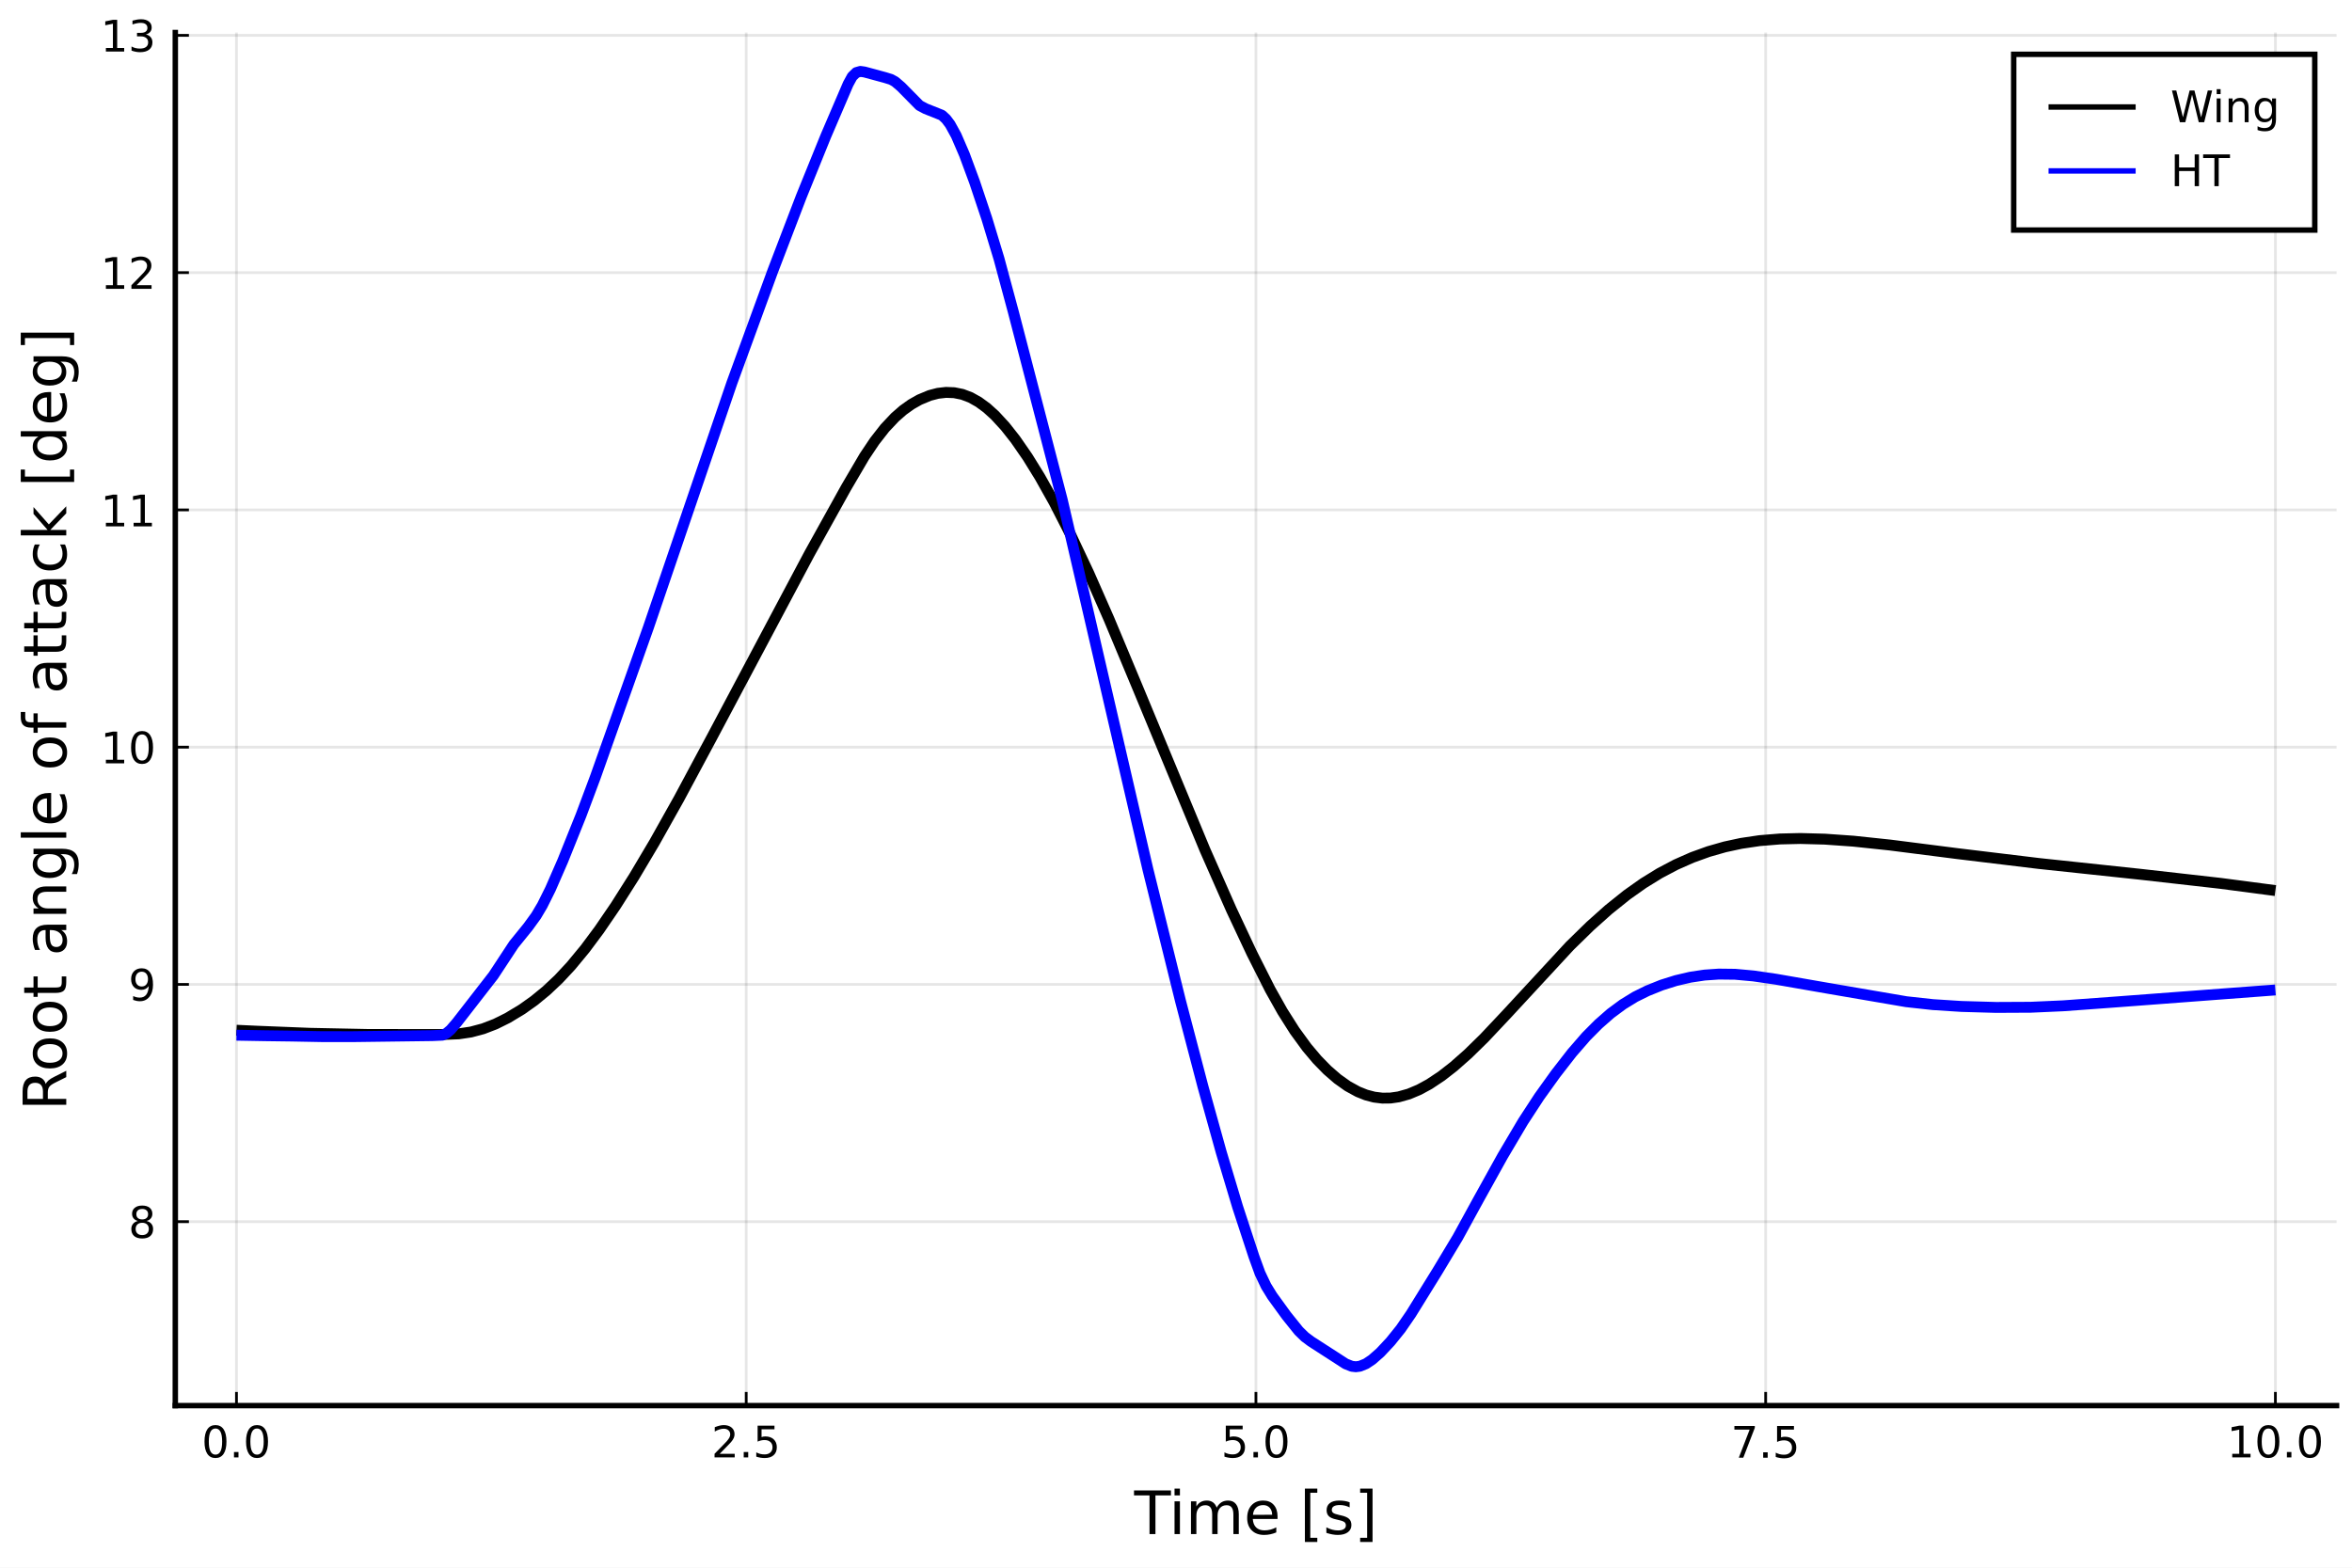
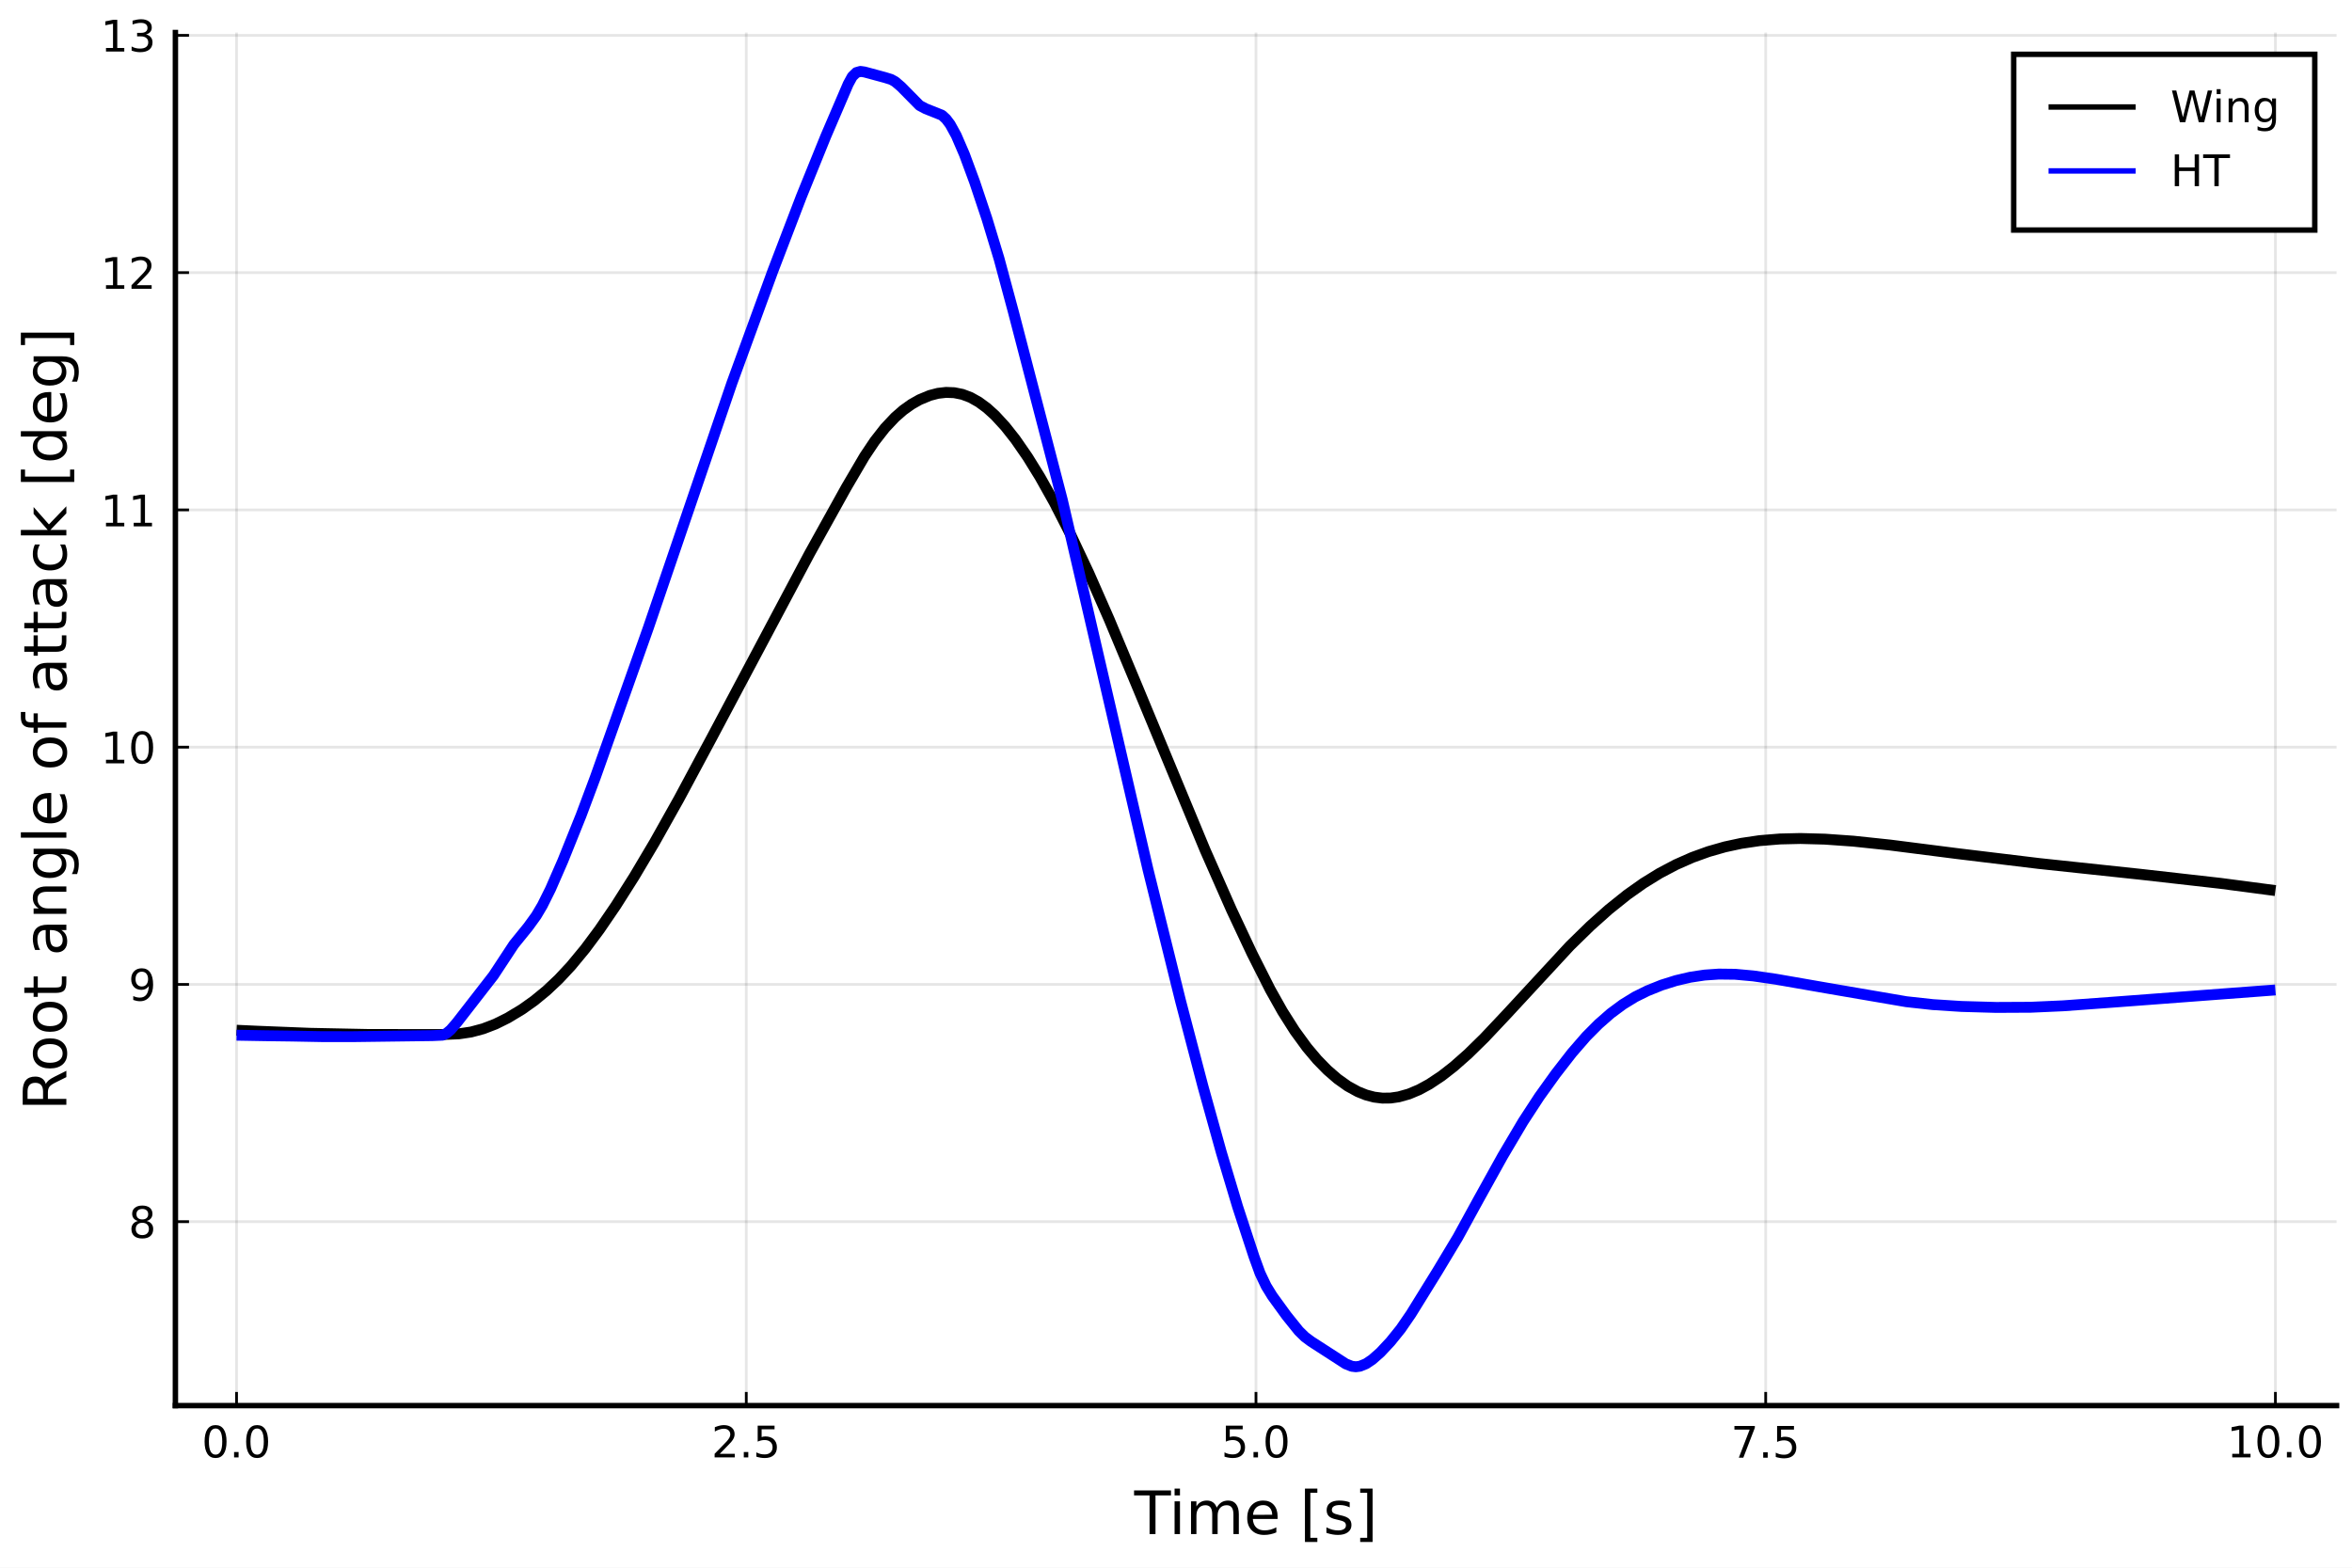
<svg xmlns="http://www.w3.org/2000/svg" xmlns:xlink="http://www.w3.org/1999/xlink" width="432pt" height="288pt" viewBox="0 0 432 288" version="1.1">
  <defs>
    <style type="text/css">*{stroke-linejoin: round; stroke-linecap: butt}</style>
  </defs>
  <g id="figure_1">
    <g id="patch_1">
      <path d="M 0 288  L 432 288  L 432 0  L 0 0  z " style="fill: #ffffff" />
    </g>
    <g id="axes_1">
      <g id="patch_2">
-         <path d="M 32.198 258.225  L 429.165 258.225  L 429.165 5.978  L 32.198 5.978  z " style="fill: #ffffff" />
+         <path d="M 32.216 258.225  L 429.165 258.225  L 429.165 5.978  L 32.216 5.978  z " style="fill: #ffffff" />
      </g>
      <g id="matplotlib.axis_1">
        <g id="xtick_1">
          <g id="line2d_1">
-             <path d="M 43.433 258.225  L 43.433 5.978  " clip-path="url(#p199d44d82e)" style="fill: none; stroke: #000000; stroke-opacity: 0.1; stroke-width: 0.5; stroke-linecap: square" />
+             <path d="M 43.45 258.225  L 43.45 5.978  " clip-path="url(#p6c0c273bd3)" style="fill: none; stroke: #000000; stroke-opacity: 0.1; stroke-width: 0.5; stroke-linecap: square" />
          </g>
          <g id="line2d_2">
            <defs>
-               <path id="m7e00ad4b7f" d="M 0 0  L 0 -2.5  " style="stroke: #000000; stroke-width: 0.5" />
-             </defs>
-             <g>
-               <use xlink:href="#m7e00ad4b7f" x="43.433" y="258.225" style="stroke: #000000; stroke-width: 0.5" />
+               <path id="md4a8b539fe" d="M 0 0  L 0 -2.5  " style="stroke: #000000; stroke-width: 0.5" />
+             </defs>
+             <g>
+               <use xlink:href="#md4a8b539fe" x="43.45" y="258.225" style="stroke: #000000; stroke-width: 0.5" />
            </g>
          </g>
          <g id="text_1">
-             <g transform="translate(37.03325 267.8041) scale(0.08 -0.08)">
+             <g transform="translate(37.05027 267.8041) scale(0.08 -0.08)">
              <defs>
                <path id="DejaVuSans-30" d="M 2034 4250  Q 1547 4250 1301 3770  Q 1056 3291 1056 2328  Q 1056 1369 1301 889  Q 1547 409 2034 409  Q 2525 409 2770 889  Q 3016 1369 3016 2328  Q 3016 3291 2770 3770  Q 2525 4250 2034 4250  z M 2034 4750  Q 2819 4750 3233 4129  Q 3647 3509 3647 2328  Q 3647 1150 3233 529  Q 2819 -91 2034 -91  Q 1250 -91 836 529  Q 422 1150 422 2328  Q 422 3509 836 4129  Q 1250 4750 2034 4750  z " transform="scale(0.015625)" />
                <path id="DejaVuSans-2e" d="M 684 794  L 1344 794  L 1344 0  L 684 0  L 684 794  z " transform="scale(0.015625)" />
              </defs>
              <use xlink:href="#DejaVuSans-30" transform="translate(0 0.78125)" />
              <use xlink:href="#DejaVuSans-2e" transform="translate(63.62305 0.78125)" />
              <use xlink:href="#DejaVuSans-30" transform="translate(95.41016 0.78125)" />
            </g>
          </g>
        </g>
        <g id="xtick_2">
          <g id="line2d_3">
-             <path d="M 137.058 258.225  L 137.058 5.978  " clip-path="url(#p199d44d82e)" style="fill: none; stroke: #000000; stroke-opacity: 0.1; stroke-width: 0.5; stroke-linecap: square" />
+             <path d="M 137.07 258.225  L 137.07 5.978  " clip-path="url(#p6c0c273bd3)" style="fill: none; stroke: #000000; stroke-opacity: 0.1; stroke-width: 0.5; stroke-linecap: square" />
          </g>
          <g id="line2d_4">
            <g>
-               <use xlink:href="#m7e00ad4b7f" x="137.058" y="258.225" style="stroke: #000000; stroke-width: 0.5" />
+               <use xlink:href="#md4a8b539fe" x="137.07" y="258.225" style="stroke: #000000; stroke-width: 0.5" />
            </g>
          </g>
          <g id="text_2">
-             <g transform="translate(130.6576 267.8041) scale(0.08 -0.08)">
+             <g transform="translate(130.6704 267.8041) scale(0.08 -0.08)">
              <defs>
                <path id="DejaVuSans-32" d="M 1228 531  L 3431 531  L 3431 0  L 469 0  L 469 531  Q 828 903 1448 1529  Q 2069 2156 2228 2338  Q 2531 2678 2651 2914  Q 2772 3150 2772 3378  Q 2772 3750 2511 3984  Q 2250 4219 1831 4219  Q 1534 4219 1204 4116  Q 875 4013 500 3803  L 500 4441  Q 881 4594 1212 4672  Q 1544 4750 1819 4750  Q 2544 4750 2975 4387  Q 3406 4025 3406 3419  Q 3406 3131 3298 2873  Q 3191 2616 2906 2266  Q 2828 2175 2409 1742  Q 1991 1309 1228 531  z " transform="scale(0.015625)" />
                <path id="DejaVuSans-35" d="M 691 4666  L 3169 4666  L 3169 4134  L 1269 4134  L 1269 2991  Q 1406 3038 1543 3061  Q 1681 3084 1819 3084  Q 2600 3084 3056 2656  Q 3513 2228 3513 1497  Q 3513 744 3044 326  Q 2575 -91 1722 -91  Q 1428 -91 1123 -41  Q 819 9 494 109  L 494 744  Q 775 591 1075 516  Q 1375 441 1709 441  Q 2250 441 2565 725  Q 2881 1009 2881 1497  Q 2881 1984 2565 2268  Q 2250 2553 1709 2553  Q 1456 2553 1204 2497  Q 953 2441 691 2322  L 691 4666  z " transform="scale(0.015625)" />
              </defs>
              <use xlink:href="#DejaVuSans-32" transform="translate(0 0.78125)" />
              <use xlink:href="#DejaVuSans-2e" transform="translate(63.62305 0.78125)" />
              <use xlink:href="#DejaVuSans-35" transform="translate(95.41016 0.78125)" />
            </g>
          </g>
        </g>
        <g id="xtick_3">
          <g id="line2d_5">
-             <path d="M 230.682 258.225  L 230.682 5.978  " clip-path="url(#p199d44d82e)" style="fill: none; stroke: #000000; stroke-opacity: 0.1; stroke-width: 0.5; stroke-linecap: square" />
+             <path d="M 230.691 258.225  L 230.691 5.978  " clip-path="url(#p6c0c273bd3)" style="fill: none; stroke: #000000; stroke-opacity: 0.1; stroke-width: 0.5; stroke-linecap: square" />
          </g>
          <g id="line2d_6">
            <g>
-               <use xlink:href="#m7e00ad4b7f" x="230.682" y="258.225" style="stroke: #000000; stroke-width: 0.5" />
+               <use xlink:href="#md4a8b539fe" x="230.691" y="258.225" style="stroke: #000000; stroke-width: 0.5" />
            </g>
          </g>
          <g id="text_3">
-             <g transform="translate(224.2818 267.8041) scale(0.08 -0.08)">
+             <g transform="translate(224.2906 267.8041) scale(0.08 -0.08)">
              <use xlink:href="#DejaVuSans-35" transform="translate(0 0.78125)" />
              <use xlink:href="#DejaVuSans-2e" transform="translate(63.62305 0.78125)" />
              <use xlink:href="#DejaVuSans-30" transform="translate(95.41016 0.78125)" />
            </g>
          </g>
        </g>
        <g id="xtick_4">
          <g id="line2d_7">
-             <path d="M 324.306 258.225  L 324.306 5.978  " clip-path="url(#p199d44d82e)" style="fill: none; stroke: #000000; stroke-opacity: 0.1; stroke-width: 0.5; stroke-linecap: square" />
+             <path d="M 324.311 258.225  L 324.311 5.978  " clip-path="url(#p6c0c273bd3)" style="fill: none; stroke: #000000; stroke-opacity: 0.1; stroke-width: 0.5; stroke-linecap: square" />
          </g>
          <g id="line2d_8">
            <g>
-               <use xlink:href="#m7e00ad4b7f" x="324.306" y="258.225" style="stroke: #000000; stroke-width: 0.5" />
+               <use xlink:href="#md4a8b539fe" x="324.311" y="258.225" style="stroke: #000000; stroke-width: 0.5" />
            </g>
          </g>
          <g id="text_4">
-             <g transform="translate(317.9061 267.8041) scale(0.08 -0.08)">
+             <g transform="translate(317.9108 267.8041) scale(0.08 -0.08)">
              <defs>
                <path id="DejaVuSans-37" d="M 525 4666  L 3525 4666  L 3525 4397  L 1831 0  L 1172 0  L 2766 4134  L 525 4134  L 525 4666  z " transform="scale(0.015625)" />
              </defs>
              <use xlink:href="#DejaVuSans-37" transform="translate(0 0.09375)" />
              <use xlink:href="#DejaVuSans-2e" transform="translate(63.62305 0.09375)" />
              <use xlink:href="#DejaVuSans-35" transform="translate(95.41016 0.09375)" />
            </g>
          </g>
        </g>
        <g id="xtick_5">
          <g id="line2d_9">
-             <path d="M 417.93 258.225  L 417.93 5.978  " clip-path="url(#p199d44d82e)" style="fill: none; stroke: #000000; stroke-opacity: 0.1; stroke-width: 0.5; stroke-linecap: square" />
+             <path d="M 417.931 258.225  L 417.931 5.978  " clip-path="url(#p6c0c273bd3)" style="fill: none; stroke: #000000; stroke-opacity: 0.1; stroke-width: 0.5; stroke-linecap: square" />
          </g>
          <g id="line2d_10">
            <g>
-               <use xlink:href="#m7e00ad4b7f" x="417.93" y="258.225" style="stroke: #000000; stroke-width: 0.5" />
+               <use xlink:href="#md4a8b539fe" x="417.931" y="258.225" style="stroke: #000000; stroke-width: 0.5" />
            </g>
          </g>
          <g id="text_5">
-             <g transform="translate(409.0104 267.8041) scale(0.08 -0.08)">
+             <g transform="translate(409.0109 267.8041) scale(0.08 -0.08)">
              <defs>
                <path id="DejaVuSans-31" d="M 794 531  L 1825 531  L 1825 4091  L 703 3866  L 703 4441  L 1819 4666  L 2450 4666  L 2450 531  L 3481 531  L 3481 0  L 794 0  L 794 531  z " transform="scale(0.015625)" />
              </defs>
              <use xlink:href="#DejaVuSans-31" transform="translate(0 0.78125)" />
              <use xlink:href="#DejaVuSans-30" transform="translate(63.62305 0.78125)" />
              <use xlink:href="#DejaVuSans-2e" transform="translate(127.2461 0.78125)" />
              <use xlink:href="#DejaVuSans-30" transform="translate(159.0332 0.78125)" />
            </g>
          </g>
        </g>
        <g id="text_6">
-           <g transform="translate(208.3201 281.8261) scale(0.11 -0.11)">
+           <g transform="translate(208.3288 281.8261) scale(0.11 -0.11)">
            <defs>
              <path id="DejaVuSans-54" d="M -19 4666  L 3928 4666  L 3928 4134  L 2272 4134  L 2272 0  L 1638 0  L 1638 4134  L -19 4134  L -19 4666  z " transform="scale(0.015625)" />
              <path id="DejaVuSans-69" d="M 603 3500  L 1178 3500  L 1178 0  L 603 0  L 603 3500  z M 603 4863  L 1178 4863  L 1178 4134  L 603 4134  L 603 4863  z " transform="scale(0.015625)" />
              <path id="DejaVuSans-6d" d="M 3328 2828  Q 3544 3216 3844 3400  Q 4144 3584 4550 3584  Q 5097 3584 5394 3201  Q 5691 2819 5691 2113  L 5691 0  L 5113 0  L 5113 2094  Q 5113 2597 4934 2840  Q 4756 3084 4391 3084  Q 3944 3084 3684 2787  Q 3425 2491 3425 1978  L 3425 0  L 2847 0  L 2847 2094  Q 2847 2600 2669 2842  Q 2491 3084 2119 3084  Q 1678 3084 1418 2786  Q 1159 2488 1159 1978  L 1159 0  L 581 0  L 581 3500  L 1159 3500  L 1159 2956  Q 1356 3278 1631 3431  Q 1906 3584 2284 3584  Q 2666 3584 2933 3390  Q 3200 3197 3328 2828  z " transform="scale(0.015625)" />
              <path id="DejaVuSans-65" d="M 3597 1894  L 3597 1613  L 953 1613  Q 991 1019 1311 708  Q 1631 397 2203 397  Q 2534 397 2845 478  Q 3156 559 3463 722  L 3463 178  Q 3153 47 2828 -22  Q 2503 -91 2169 -91  Q 1331 -91 842 396  Q 353 884 353 1716  Q 353 2575 817 3079  Q 1281 3584 2069 3584  Q 2775 3584 3186 3129  Q 3597 2675 3597 1894  z M 3022 2063  Q 3016 2534 2758 2815  Q 2500 3097 2075 3097  Q 1594 3097 1305 2825  Q 1016 2553 972 2059  L 3022 2063  z " transform="scale(0.015625)" />
              <path id="DejaVuSans-20" transform="scale(0.015625)" />
              <path id="DejaVuSans-5b" d="M 550 4863  L 1875 4863  L 1875 4416  L 1125 4416  L 1125 -397  L 1875 -397  L 1875 -844  L 550 -844  L 550 4863  z " transform="scale(0.015625)" />
              <path id="DejaVuSans-73" d="M 2834 3397  L 2834 2853  Q 2591 2978 2328 3040  Q 2066 3103 1784 3103  Q 1356 3103 1142 2972  Q 928 2841 928 2578  Q 928 2378 1081 2264  Q 1234 2150 1697 2047  L 1894 2003  Q 2506 1872 2764 1633  Q 3022 1394 3022 966  Q 3022 478 2636 193  Q 2250 -91 1575 -91  Q 1294 -91 989 -36  Q 684 19 347 128  L 347 722  Q 666 556 975 473  Q 1284 391 1588 391  Q 1994 391 2212 530  Q 2431 669 2431 922  Q 2431 1156 2273 1281  Q 2116 1406 1581 1522  L 1381 1569  Q 847 1681 609 1914  Q 372 2147 372 2553  Q 372 3047 722 3315  Q 1072 3584 1716 3584  Q 2034 3584 2315 3537  Q 2597 3491 2834 3397  z " transform="scale(0.015625)" />
              <path id="DejaVuSans-5d" d="M 1947 4863  L 1947 -844  L 622 -844  L 622 -397  L 1369 -397  L 1369 4416  L 622 4416  L 622 4863  L 1947 4863  z " transform="scale(0.015625)" />
            </defs>
            <use xlink:href="#DejaVuSans-54" />
            <use xlink:href="#DejaVuSans-69" x="57.959" />
            <use xlink:href="#DejaVuSans-6d" x="85.742" />
            <use xlink:href="#DejaVuSans-65" x="183.154" />
            <use xlink:href="#DejaVuSans-20" x="244.678" />
            <use xlink:href="#DejaVuSans-5b" x="276.465" />
            <use xlink:href="#DejaVuSans-73" x="315.479" />
            <use xlink:href="#DejaVuSans-5d" x="367.578" />
          </g>
        </g>
      </g>
      <g id="matplotlib.axis_2">
        <g id="ytick_1">
          <g id="line2d_11">
-             <path d="M 32.198 224.433  L 429.165 224.433  " clip-path="url(#p199d44d82e)" style="fill: none; stroke: #000000; stroke-opacity: 0.1; stroke-width: 0.5; stroke-linecap: square" />
+             <path d="M 32.216 224.433  L 429.165 224.433  " clip-path="url(#p6c0c273bd3)" style="fill: none; stroke: #000000; stroke-opacity: 0.1; stroke-width: 0.5; stroke-linecap: square" />
          </g>
          <g id="line2d_12">
            <defs>
-               <path id="m571579f0e7" d="M 0 0  L 2.5 0  " style="stroke: #000000; stroke-width: 0.5" />
-             </defs>
-             <g>
-               <use xlink:href="#m571579f0e7" x="32.198" y="224.433" style="stroke: #000000; stroke-width: 0.5" />
+               <path id="m70d366afac" d="M 0 0  L 2.5 0  " style="stroke: #000000; stroke-width: 0.5" />
+             </defs>
+             <g>
+               <use xlink:href="#m70d366afac" x="32.216" y="224.433" style="stroke: #000000; stroke-width: 0.5" />
            </g>
          </g>
          <g id="text_7">
-             <g transform="translate(23.57834 227.4728) scale(0.08 -0.08)">
+             <g transform="translate(23.59585 227.4728) scale(0.08 -0.08)">
              <defs>
                <path id="DejaVuSans-38" d="M 2034 2216  Q 1584 2216 1326 1975  Q 1069 1734 1069 1313  Q 1069 891 1326 650  Q 1584 409 2034 409  Q 2484 409 2743 651  Q 3003 894 3003 1313  Q 3003 1734 2745 1975  Q 2488 2216 2034 2216  z M 1403 2484  Q 997 2584 770 2862  Q 544 3141 544 3541  Q 544 4100 942 4425  Q 1341 4750 2034 4750  Q 2731 4750 3128 4425  Q 3525 4100 3525 3541  Q 3525 3141 3298 2862  Q 3072 2584 2669 2484  Q 3125 2378 3379 2068  Q 3634 1759 3634 1313  Q 3634 634 3220 271  Q 2806 -91 2034 -91  Q 1263 -91 848 271  Q 434 634 434 1313  Q 434 1759 690 2068  Q 947 2378 1403 2484  z M 1172 3481  Q 1172 3119 1398 2916  Q 1625 2713 2034 2713  Q 2441 2713 2670 2916  Q 2900 3119 2900 3481  Q 2900 3844 2670 4047  Q 2441 4250 2034 4250  Q 1625 4250 1398 4047  Q 1172 3844 1172 3481  z " transform="scale(0.015625)" />
              </defs>
              <use xlink:href="#DejaVuSans-38" transform="translate(0 0.78125)" />
            </g>
          </g>
        </g>
        <g id="ytick_2">
          <g id="line2d_13">
-             <path d="M 32.198 180.846  L 429.165 180.846  " clip-path="url(#p199d44d82e)" style="fill: none; stroke: #000000; stroke-opacity: 0.1; stroke-width: 0.5; stroke-linecap: square" />
+             <path d="M 32.216 180.846  L 429.165 180.846  " clip-path="url(#p6c0c273bd3)" style="fill: none; stroke: #000000; stroke-opacity: 0.1; stroke-width: 0.5; stroke-linecap: square" />
          </g>
          <g id="line2d_14">
            <g>
-               <use xlink:href="#m571579f0e7" x="32.198" y="180.846" style="stroke: #000000; stroke-width: 0.5" />
+               <use xlink:href="#m70d366afac" x="32.216" y="180.846" style="stroke: #000000; stroke-width: 0.5" />
            </g>
          </g>
          <g id="text_8">
-             <g transform="translate(23.57834 183.8856) scale(0.08 -0.08)">
+             <g transform="translate(23.59585 183.8856) scale(0.08 -0.08)">
              <defs>
                <path id="DejaVuSans-39" d="M 703 97  L 703 672  Q 941 559 1184 500  Q 1428 441 1663 441  Q 2288 441 2617 861  Q 2947 1281 2994 2138  Q 2813 1869 2534 1725  Q 2256 1581 1919 1581  Q 1219 1581 811 2004  Q 403 2428 403 3163  Q 403 3881 828 4315  Q 1253 4750 1959 4750  Q 2769 4750 3195 4129  Q 3622 3509 3622 2328  Q 3622 1225 3098 567  Q 2575 -91 1691 -91  Q 1453 -91 1209 -44  Q 966 3 703 97  z M 1959 2075  Q 2384 2075 2632 2365  Q 2881 2656 2881 3163  Q 2881 3666 2632 3958  Q 2384 4250 1959 4250  Q 1534 4250 1286 3958  Q 1038 3666 1038 3163  Q 1038 2656 1286 2365  Q 1534 2075 1959 2075  z " transform="scale(0.015625)" />
              </defs>
              <use xlink:href="#DejaVuSans-39" transform="translate(0 0.78125)" />
            </g>
          </g>
        </g>
        <g id="ytick_3">
          <g id="line2d_15">
-             <path d="M 32.198 137.259  L 429.165 137.259  " clip-path="url(#p199d44d82e)" style="fill: none; stroke: #000000; stroke-opacity: 0.1; stroke-width: 0.5; stroke-linecap: square" />
+             <path d="M 32.216 137.259  L 429.165 137.259  " clip-path="url(#p6c0c273bd3)" style="fill: none; stroke: #000000; stroke-opacity: 0.1; stroke-width: 0.5; stroke-linecap: square" />
          </g>
          <g id="line2d_16">
            <g>
-               <use xlink:href="#m571579f0e7" x="32.198" y="137.259" style="stroke: #000000; stroke-width: 0.5" />
+               <use xlink:href="#m70d366afac" x="32.216" y="137.259" style="stroke: #000000; stroke-width: 0.5" />
            </g>
          </g>
          <g id="text_9">
-             <g transform="translate(18.45834 140.2984) scale(0.08 -0.08)">
+             <g transform="translate(18.47585 140.2984) scale(0.08 -0.08)">
              <use xlink:href="#DejaVuSans-31" transform="translate(0 0.78125)" />
              <use xlink:href="#DejaVuSans-30" transform="translate(63.62305 0.78125)" />
            </g>
          </g>
        </g>
        <g id="ytick_4">
          <g id="line2d_17">
-             <path d="M 32.198 93.672  L 429.165 93.672  " clip-path="url(#p199d44d82e)" style="fill: none; stroke: #000000; stroke-opacity: 0.1; stroke-width: 0.5; stroke-linecap: square" />
+             <path d="M 32.216 93.672  L 429.165 93.672  " clip-path="url(#p6c0c273bd3)" style="fill: none; stroke: #000000; stroke-opacity: 0.1; stroke-width: 0.5; stroke-linecap: square" />
          </g>
          <g id="line2d_18">
            <g>
-               <use xlink:href="#m571579f0e7" x="32.198" y="93.672" style="stroke: #000000; stroke-width: 0.5" />
+               <use xlink:href="#m70d366afac" x="32.216" y="93.672" style="stroke: #000000; stroke-width: 0.5" />
            </g>
          </g>
          <g id="text_10">
-             <g transform="translate(18.45834 96.71118) scale(0.08 -0.08)">
+             <g transform="translate(18.47585 96.71118) scale(0.08 -0.08)">
              <use xlink:href="#DejaVuSans-31" transform="translate(0 0.09375)" />
              <use xlink:href="#DejaVuSans-31" transform="translate(63.62305 0.09375)" />
            </g>
          </g>
        </g>
        <g id="ytick_5">
          <g id="line2d_19">
-             <path d="M 32.198 50.085  L 429.165 50.085  " clip-path="url(#p199d44d82e)" style="fill: none; stroke: #000000; stroke-opacity: 0.1; stroke-width: 0.5; stroke-linecap: square" />
+             <path d="M 32.216 50.085  L 429.165 50.085  " clip-path="url(#p6c0c273bd3)" style="fill: none; stroke: #000000; stroke-opacity: 0.1; stroke-width: 0.5; stroke-linecap: square" />
          </g>
          <g id="line2d_20">
            <g>
-               <use xlink:href="#m571579f0e7" x="32.198" y="50.085" style="stroke: #000000; stroke-width: 0.5" />
+               <use xlink:href="#m70d366afac" x="32.216" y="50.085" style="stroke: #000000; stroke-width: 0.5" />
            </g>
          </g>
          <g id="text_11">
-             <g transform="translate(18.45834 53.12396) scale(0.08 -0.08)">
+             <g transform="translate(18.47585 53.12396) scale(0.08 -0.08)">
              <use xlink:href="#DejaVuSans-31" transform="translate(0 0.78125)" />
              <use xlink:href="#DejaVuSans-32" transform="translate(63.62305 0.78125)" />
            </g>
          </g>
        </g>
        <g id="ytick_6">
          <g id="line2d_21">
-             <path d="M 32.198 6.497  L 429.165 6.497  " clip-path="url(#p199d44d82e)" style="fill: none; stroke: #000000; stroke-opacity: 0.1; stroke-width: 0.5; stroke-linecap: square" />
+             <path d="M 32.216 6.497  L 429.165 6.497  " clip-path="url(#p6c0c273bd3)" style="fill: none; stroke: #000000; stroke-opacity: 0.1; stroke-width: 0.5; stroke-linecap: square" />
          </g>
          <g id="line2d_22">
            <g>
-               <use xlink:href="#m571579f0e7" x="32.198" y="6.497" style="stroke: #000000; stroke-width: 0.5" />
+               <use xlink:href="#m70d366afac" x="32.216" y="6.497" style="stroke: #000000; stroke-width: 0.5" />
            </g>
          </g>
          <g id="text_12">
-             <g transform="translate(18.45834 9.53674) scale(0.08 -0.08)">
+             <g transform="translate(18.47585 9.53674) scale(0.08 -0.08)">
              <defs>
                <path id="DejaVuSans-33" d="M 2597 2516  Q 3050 2419 3304 2112  Q 3559 1806 3559 1356  Q 3559 666 3084 287  Q 2609 -91 1734 -91  Q 1441 -91 1130 -33  Q 819 25 488 141  L 488 750  Q 750 597 1062 519  Q 1375 441 1716 441  Q 2309 441 2620 675  Q 2931 909 2931 1356  Q 2931 1769 2642 2001  Q 2353 2234 1838 2234  L 1294 2234  L 1294 2753  L 1863 2753  Q 2328 2753 2575 2939  Q 2822 3125 2822 3475  Q 2822 3834 2567 4026  Q 2313 4219 1838 4219  Q 1578 4219 1281 4162  Q 984 4106 628 3988  L 628 4550  Q 988 4650 1302 4700  Q 1616 4750 1894 4750  Q 2613 4750 3031 4423  Q 3450 4097 3450 3541  Q 3450 3153 3228 2886  Q 3006 2619 2597 2516  z " transform="scale(0.015625)" />
              </defs>
              <use xlink:href="#DejaVuSans-31" transform="translate(0 0.78125)" />
              <use xlink:href="#DejaVuSans-33" transform="translate(63.62305 0.78125)" />
            </g>
          </g>
        </g>
        <g id="text_13">
-           <g transform="translate(12.17068 204.0376) rotate(-90) scale(0.11 -0.11)">
+           <g transform="translate(12.1882 204.0376) rotate(-90) scale(0.11 -0.11)">
            <defs>
              <path id="DejaVuSans-52" d="M 2841 2188  Q 3044 2119 3236 1894  Q 3428 1669 3622 1275  L 4263 0  L 3584 0  L 2988 1197  Q 2756 1666 2539 1819  Q 2322 1972 1947 1972  L 1259 1972  L 1259 0  L 628 0  L 628 4666  L 2053 4666  Q 2853 4666 3247 4331  Q 3641 3997 3641 3322  Q 3641 2881 3436 2590  Q 3231 2300 2841 2188  z M 1259 4147  L 1259 2491  L 2053 2491  Q 2509 2491 2742 2702  Q 2975 2913 2975 3322  Q 2975 3731 2742 3939  Q 2509 4147 2053 4147  L 1259 4147  z " transform="scale(0.015625)" />
              <path id="DejaVuSans-6f" d="M 1959 3097  Q 1497 3097 1228 2736  Q 959 2375 959 1747  Q 959 1119 1226 758  Q 1494 397 1959 397  Q 2419 397 2687 759  Q 2956 1122 2956 1747  Q 2956 2369 2687 2733  Q 2419 3097 1959 3097  z M 1959 3584  Q 2709 3584 3137 3096  Q 3566 2609 3566 1747  Q 3566 888 3137 398  Q 2709 -91 1959 -91  Q 1206 -91 779 398  Q 353 888 353 1747  Q 353 2609 779 3096  Q 1206 3584 1959 3584  z " transform="scale(0.015625)" />
              <path id="DejaVuSans-74" d="M 1172 4494  L 1172 3500  L 2356 3500  L 2356 3053  L 1172 3053  L 1172 1153  Q 1172 725 1289 603  Q 1406 481 1766 481  L 2356 481  L 2356 0  L 1766 0  Q 1100 0 847 248  Q 594 497 594 1153  L 594 3053  L 172 3053  L 172 3500  L 594 3500  L 594 4494  L 1172 4494  z " transform="scale(0.015625)" />
              <path id="DejaVuSans-61" d="M 2194 1759  Q 1497 1759 1228 1600  Q 959 1441 959 1056  Q 959 750 1161 570  Q 1363 391 1709 391  Q 2188 391 2477 730  Q 2766 1069 2766 1631  L 2766 1759  L 2194 1759  z M 3341 1997  L 3341 0  L 2766 0  L 2766 531  Q 2569 213 2275 61  Q 1981 -91 1556 -91  Q 1019 -91 701 211  Q 384 513 384 1019  Q 384 1609 779 1909  Q 1175 2209 1959 2209  L 2766 2209  L 2766 2266  Q 2766 2663 2505 2880  Q 2244 3097 1772 3097  Q 1472 3097 1187 3025  Q 903 2953 641 2809  L 641 3341  Q 956 3463 1253 3523  Q 1550 3584 1831 3584  Q 2591 3584 2966 3190  Q 3341 2797 3341 1997  z " transform="scale(0.015625)" />
              <path id="DejaVuSans-6e" d="M 3513 2113  L 3513 0  L 2938 0  L 2938 2094  Q 2938 2591 2744 2837  Q 2550 3084 2163 3084  Q 1697 3084 1428 2787  Q 1159 2491 1159 1978  L 1159 0  L 581 0  L 581 3500  L 1159 3500  L 1159 2956  Q 1366 3272 1645 3428  Q 1925 3584 2291 3584  Q 2894 3584 3203 3211  Q 3513 2838 3513 2113  z " transform="scale(0.015625)" />
              <path id="DejaVuSans-67" d="M 2906 1791  Q 2906 2416 2648 2759  Q 2391 3103 1925 3103  Q 1463 3103 1205 2759  Q 947 2416 947 1791  Q 947 1169 1205 825  Q 1463 481 1925 481  Q 2391 481 2648 825  Q 2906 1169 2906 1791  z M 3481 434  Q 3481 -459 3084 -895  Q 2688 -1331 1869 -1331  Q 1566 -1331 1297 -1286  Q 1028 -1241 775 -1147  L 775 -588  Q 1028 -725 1275 -790  Q 1522 -856 1778 -856  Q 2344 -856 2625 -561  Q 2906 -266 2906 331  L 2906 616  Q 2728 306 2450 153  Q 2172 0 1784 0  Q 1141 0 747 490  Q 353 981 353 1791  Q 353 2603 747 3093  Q 1141 3584 1784 3584  Q 2172 3584 2450 3431  Q 2728 3278 2906 2969  L 2906 3500  L 3481 3500  L 3481 434  z " transform="scale(0.015625)" />
              <path id="DejaVuSans-6c" d="M 603 4863  L 1178 4863  L 1178 0  L 603 0  L 603 4863  z " transform="scale(0.015625)" />
              <path id="DejaVuSans-66" d="M 2375 4863  L 2375 4384  L 1825 4384  Q 1516 4384 1395 4259  Q 1275 4134 1275 3809  L 1275 3500  L 2222 3500  L 2222 3053  L 1275 3053  L 1275 0  L 697 0  L 697 3053  L 147 3053  L 147 3500  L 697 3500  L 697 3744  Q 697 4328 969 4595  Q 1241 4863 1831 4863  L 2375 4863  z " transform="scale(0.015625)" />
              <path id="DejaVuSans-63" d="M 3122 3366  L 3122 2828  Q 2878 2963 2633 3030  Q 2388 3097 2138 3097  Q 1578 3097 1268 2742  Q 959 2388 959 1747  Q 959 1106 1268 751  Q 1578 397 2138 397  Q 2388 397 2633 464  Q 2878 531 3122 666  L 3122 134  Q 2881 22 2623 -34  Q 2366 -91 2075 -91  Q 1284 -91 818 406  Q 353 903 353 1747  Q 353 2603 823 3093  Q 1294 3584 2113 3584  Q 2378 3584 2631 3529  Q 2884 3475 3122 3366  z " transform="scale(0.015625)" />
              <path id="DejaVuSans-6b" d="M 581 4863  L 1159 4863  L 1159 1991  L 2875 3500  L 3609 3500  L 1753 1863  L 3688 0  L 2938 0  L 1159 1709  L 1159 0  L 581 0  L 581 4863  z " transform="scale(0.015625)" />
              <path id="DejaVuSans-64" d="M 2906 2969  L 2906 4863  L 3481 4863  L 3481 0  L 2906 0  L 2906 525  Q 2725 213 2448 61  Q 2172 -91 1784 -91  Q 1150 -91 751 415  Q 353 922 353 1747  Q 353 2572 751 3078  Q 1150 3584 1784 3584  Q 2172 3584 2448 3432  Q 2725 3281 2906 2969  z M 947 1747  Q 947 1113 1208 752  Q 1469 391 1925 391  Q 2381 391 2643 752  Q 2906 1113 2906 1747  Q 2906 2381 2643 2742  Q 2381 3103 1925 3103  Q 1469 3103 1208 2742  Q 947 2381 947 1747  z " transform="scale(0.015625)" />
            </defs>
            <use xlink:href="#DejaVuSans-52" />
            <use xlink:href="#DejaVuSans-6f" x="64.982" />
            <use xlink:href="#DejaVuSans-6f" x="126.164" />
            <use xlink:href="#DejaVuSans-74" x="187.346" />
            <use xlink:href="#DejaVuSans-20" x="226.555" />
            <use xlink:href="#DejaVuSans-61" x="258.342" />
            <use xlink:href="#DejaVuSans-6e" x="319.621" />
            <use xlink:href="#DejaVuSans-67" x="383" />
            <use xlink:href="#DejaVuSans-6c" x="446.477" />
            <use xlink:href="#DejaVuSans-65" x="474.26" />
            <use xlink:href="#DejaVuSans-20" x="535.783" />
            <use xlink:href="#DejaVuSans-6f" x="567.57" />
            <use xlink:href="#DejaVuSans-66" x="628.752" />
            <use xlink:href="#DejaVuSans-20" x="663.957" />
            <use xlink:href="#DejaVuSans-61" x="695.744" />
            <use xlink:href="#DejaVuSans-74" x="757.023" />
            <use xlink:href="#DejaVuSans-74" x="796.232" />
            <use xlink:href="#DejaVuSans-61" x="835.441" />
            <use xlink:href="#DejaVuSans-63" x="896.721" />
            <use xlink:href="#DejaVuSans-6b" x="951.701" />
            <use xlink:href="#DejaVuSans-20" x="1009.611" />
            <use xlink:href="#DejaVuSans-5b" x="1041.398" />
            <use xlink:href="#DejaVuSans-64" x="1080.412" />
            <use xlink:href="#DejaVuSans-65" x="1143.889" />
            <use xlink:href="#DejaVuSans-67" x="1205.412" />
            <use xlink:href="#DejaVuSans-5d" x="1268.889" />
          </g>
        </g>
      </g>
      <g id="line2d_23">
-         <path d="M 43.433 189.268  L 47.178 189.44  L 56.915 189.826  L 67.776 190.046  L 81.257 190.052  L 84.253 189.928  L 86.5 189.592  L 88.747 188.991  L 90.994 188.125  L 93.241 187.011  L 95.863 185.432  L 98.11 183.836  L 100.357 181.993  L 102.604 179.876  L 104.851 177.466  L 107.472 174.297  L 110.094 170.774  L 113.09 166.386  L 116.46 161.065  L 120.205 154.758  L 124.699 146.744  L 130.691 135.565  L 148.667 101.725  L 155.408 89.581  L 158.778 83.836  L 160.651 81.041  L 162.523 78.643  L 164.396 76.654  L 165.894 75.347  L 167.392 74.278  L 168.89 73.428  L 170.762 72.649  L 172.26 72.258  L 173.758 72.086  L 175.256 72.144  L 176.754 72.446  L 178.252 73.014  L 179.75 73.852  L 181.248 74.951  L 182.746 76.308  L 184.619 78.342  L 186.491 80.716  L 188.738 83.963  L 190.985 87.599  L 193.607 92.272  L 196.603 98.128  L 199.973 105.278  L 203.718 113.789  L 208.961 126.334  L 221.319 156.123  L 226.188 167.158  L 229.933 175.134  L 233.303 181.807  L 235.55 185.807  L 237.797 189.356  L 240.044 192.438  L 241.917 194.659  L 243.789 196.577  L 245.662 198.201  L 247.534 199.532  L 249.407 200.56  L 250.905 201.159  L 252.403 201.553  L 253.901 201.737  L 255.399 201.721  L 256.897 201.506  L 258.769 200.979  L 260.642 200.193  L 262.514 199.174  L 264.761 197.681  L 267.008 195.931  L 269.63 193.618  L 272.626 190.683  L 276.745 186.307  L 288.354 173.76  L 292.099 170.103  L 295.47 167.092  L 298.84 164.39  L 301.836 162.27  L 304.832 160.421  L 307.828 158.841  L 310.824 157.518  L 313.82 156.437  L 316.816 155.582  L 319.812 154.936  L 323.183 154.436  L 326.928 154.128  L 330.673 154.039  L 335.167 154.159  L 340.41 154.53  L 347.15 155.242  L 359.509 156.818  L 374.489 158.631  L 393.214 160.625  L 407.819 162.278  L 417.93 163.609  L 417.93 163.609  " clip-path="url(#p199d44d82e)" style="fill: none; stroke: #000000; stroke-width: 2" />
+         <path d="M 43.45 189.268  L 47.195 189.44  L 56.932 189.826  L 67.792 190.046  L 81.273 190.052  L 84.269 189.928  L 86.516 189.592  L 88.762 188.991  L 91.009 188.125  L 93.256 187.011  L 95.878 185.432  L 98.124 183.836  L 100.371 181.993  L 102.618 179.876  L 104.865 177.466  L 107.486 174.297  L 110.108 170.774  L 113.104 166.386  L 116.474 161.065  L 120.219 154.758  L 124.713 146.744  L 130.704 135.565  L 148.679 101.725  L 155.42 89.581  L 158.79 83.836  L 160.663 81.041  L 162.535 78.643  L 164.408 76.654  L 165.905 75.347  L 167.403 74.278  L 168.901 73.428  L 170.774 72.649  L 172.272 72.258  L 173.77 72.086  L 175.267 72.144  L 176.765 72.446  L 178.263 73.014  L 179.761 73.852  L 181.259 74.951  L 182.757 76.308  L 184.629 78.342  L 186.502 80.716  L 188.749 83.963  L 190.996 87.599  L 193.617 92.272  L 196.613 98.128  L 199.983 105.278  L 203.728 113.789  L 208.971 126.334  L 221.329 156.123  L 226.197 167.158  L 229.942 175.134  L 233.312 181.807  L 235.559 185.807  L 237.806 189.356  L 240.053 192.438  L 241.925 194.659  L 243.797 196.577  L 245.67 198.201  L 247.542 199.532  L 249.415 200.56  L 250.913 201.159  L 252.41 201.553  L 253.908 201.737  L 255.406 201.721  L 256.904 201.506  L 258.777 200.979  L 260.649 200.193  L 262.521 199.174  L 264.768 197.681  L 267.015 195.931  L 269.637 193.618  L 272.632 190.683  L 276.752 186.307  L 288.361 173.76  L 292.105 170.103  L 295.476 167.092  L 298.846 164.39  L 301.842 162.27  L 304.838 160.421  L 307.834 158.841  L 310.829 157.518  L 313.825 156.437  L 316.821 155.582  L 319.817 154.936  L 323.187 154.436  L 326.932 154.128  L 330.677 154.039  L 335.171 154.159  L 340.413 154.53  L 347.154 155.242  L 359.512 156.818  L 374.491 158.631  L 393.215 160.625  L 407.82 162.278  L 417.931 163.609  L 417.931 163.609  " clip-path="url(#p6c0c273bd3)" style="fill: none; stroke: #000000; stroke-width: 2" />
      </g>
      <g id="line2d_24">
-         <path d="M 43.433 190.178  L 48.676 190.27  L 53.545 190.333  L 59.162 190.438  L 64.78 190.442  L 79.385 190.254  L 81.257 190.17  L 82.006 189.824  L 82.755 189.188  L 83.879 187.891  L 90.62 179.213  L 94.365 173.518  L 96.986 170.287  L 98.484 168.221  L 99.608 166.324  L 101.106 163.314  L 103.353 158.165  L 106.723 149.774  L 109.345 142.765  L 119.082 115.301  L 134.436 70.316  L 141.926 49.808  L 147.169 36.117  L 151.663 25.033  L 155.782 15.432  L 156.531 14.057  L 157.28 13.33  L 158.029 13.117  L 158.778 13.223  L 162.523 14.238  L 163.647 14.584  L 164.396 14.994  L 165.519 15.953  L 168.89 19.374  L 170.013 19.971  L 173.009 21.166  L 173.758 21.858  L 174.507 22.848  L 175.631 24.894  L 177.129 28.369  L 179.001 33.428  L 181.248 40.141  L 183.495 47.545  L 186.117 57.275  L 195.105 91.826  L 199.224 109.554  L 210.833 159.689  L 216.825 183.879  L 220.945 199.591  L 224.315 211.699  L 227.311 221.686  L 230.307 230.822  L 231.431 233.905  L 232.554 236.267  L 233.678 238.092  L 236.299 241.704  L 238.546 244.499  L 239.67 245.6  L 240.793 246.438  L 245.662 249.58  L 247.16 250.55  L 248.283 250.999  L 249.032 251.086  L 249.781 250.989  L 250.905 250.53  L 252.028 249.777  L 253.526 248.461  L 255.399 246.455  L 257.271 244.13  L 259.144 241.407  L 264.012 233.542  L 267.757 227.311  L 271.502 220.47  L 275.996 212.372  L 279.741 206.044  L 282.737 201.45  L 285.733 197.277  L 288.729 193.421  L 291.35 190.403  L 293.597 188.143  L 295.844 186.172  L 298.091 184.51  L 300.338 183.13  L 302.585 182.02  L 305.207 180.965  L 307.828 180.141  L 310.45 179.527  L 313.071 179.132  L 315.693 178.949  L 318.689 178.984  L 322.059 179.292  L 326.179 179.889  L 335.916 181.585  L 350.146 184.024  L 355.015 184.557  L 360.258 184.893  L 366.624 185.075  L 372.991 185.043  L 378.983 184.776  L 388.72 184.063  L 417.93 181.864  L 417.93 181.864  " clip-path="url(#p199d44d82e)" style="fill: none; stroke: #0000ff; stroke-width: 2" />
+         <path d="M 43.45 190.178  L 48.693 190.27  L 53.561 190.333  L 59.178 190.438  L 64.796 190.442  L 79.4 190.254  L 81.273 190.17  L 82.022 189.824  L 82.771 189.188  L 83.894 187.891  L 90.635 179.213  L 94.38 173.518  L 97.001 170.287  L 98.499 168.221  L 99.622 166.324  L 101.12 163.314  L 103.367 158.165  L 106.738 149.774  L 109.359 142.765  L 119.095 115.301  L 134.449 70.316  L 141.939 49.808  L 147.181 36.117  L 151.675 25.033  L 155.794 15.432  L 156.543 14.057  L 157.292 13.33  L 158.041 13.117  L 158.79 13.223  L 162.535 14.238  L 163.659 14.584  L 164.408 14.994  L 165.531 15.953  L 168.901 19.374  L 170.025 19.971  L 173.021 21.166  L 173.77 21.858  L 174.519 22.848  L 175.642 24.894  L 177.14 28.369  L 179.012 33.428  L 181.259 40.141  L 183.506 47.545  L 186.127 57.275  L 195.115 91.826  L 199.234 109.554  L 210.843 159.689  L 216.835 183.879  L 220.954 199.591  L 224.324 211.699  L 227.32 221.686  L 230.316 230.822  L 231.44 233.905  L 232.563 236.267  L 233.686 238.092  L 236.308 241.704  L 238.555 244.499  L 239.678 245.6  L 240.802 246.438  L 245.67 249.58  L 247.168 250.55  L 248.291 250.999  L 249.04 251.086  L 249.789 250.989  L 250.913 250.53  L 252.036 249.777  L 253.534 248.461  L 255.406 246.455  L 257.279 244.13  L 259.151 241.407  L 264.019 233.542  L 267.764 227.311  L 271.509 220.47  L 276.003 212.372  L 279.748 206.044  L 282.743 201.45  L 285.739 197.277  L 288.735 193.421  L 291.356 190.403  L 293.603 188.143  L 295.85 186.172  L 298.097 184.51  L 300.344 183.13  L 302.591 182.02  L 305.212 180.965  L 307.834 180.141  L 310.455 179.527  L 313.076 179.132  L 315.698 178.949  L 318.694 178.984  L 322.064 179.292  L 326.183 179.889  L 335.92 181.585  L 350.15 184.024  L 355.018 184.557  L 360.261 184.893  L 366.627 185.075  L 372.993 185.043  L 378.985 184.776  L 388.721 184.063  L 417.931 181.864  L 417.931 181.864  " clip-path="url(#p6c0c273bd3)" style="fill: none; stroke: #0000ff; stroke-width: 2" />
      </g>
      <g id="patch_3">
-         <path d="M 32.198 258.225  L 32.198 5.978  " style="fill: none; stroke: #000000; stroke-linejoin: miter; stroke-linecap: square" />
+         <path d="M 32.216 258.225  L 32.216 5.978  " style="fill: none; stroke: #000000; stroke-linejoin: miter; stroke-linecap: square" />
      </g>
      <g id="patch_4">
-         <path d="M 32.198 258.225  L 429.165 258.225  " style="fill: none; stroke: #000000; stroke-linejoin: miter; stroke-linecap: square" />
+         <path d="M 32.216 258.225  L 429.165 258.225  " style="fill: none; stroke: #000000; stroke-linejoin: miter; stroke-linecap: square" />
      </g>
      <g id="legend_1">
        <g id="patch_5">
          <path d="M 369.864 42.263  L 425.165 42.263  L 425.165 9.978  L 369.864 9.978  z " style="fill: #ffffff; stroke: #000000; stroke-linejoin: miter" />
        </g>
        <g id="line2d_25">
          <path d="M 376.264 19.657  L 384.264 19.657  L 392.264 19.657  " style="fill: none; stroke: #000000; stroke-linejoin: miter" />
        </g>
        <g id="text_14">
          <g transform="translate(398.6641 22.45718) scale(0.08 -0.08)">
            <defs>
              <path id="DejaVuSans-57" d="M 213 4666  L 850 4666  L 1831 722  L 2809 4666  L 3519 4666  L 4500 722  L 5478 4666  L 6119 4666  L 4947 0  L 4153 0  L 3169 4050  L 2175 0  L 1381 0  L 213 4666  z " transform="scale(0.015625)" />
            </defs>
            <use xlink:href="#DejaVuSans-57" />
            <use xlink:href="#DejaVuSans-69" x="96.627" />
            <use xlink:href="#DejaVuSans-6e" x="124.41" />
            <use xlink:href="#DejaVuSans-67" x="187.789" />
          </g>
        </g>
        <g id="line2d_26">
          <path d="M 376.264 31.4  L 384.264 31.4  L 392.264 31.4  " style="fill: none; stroke: #0000ff; stroke-linejoin: miter" />
        </g>
        <g id="text_15">
          <g transform="translate(398.6641 34.19968) scale(0.08 -0.08)">
            <defs>
              <path id="DejaVuSans-48" d="M 628 4666  L 1259 4666  L 1259 2753  L 3553 2753  L 3553 4666  L 4184 4666  L 4184 0  L 3553 0  L 3553 2222  L 1259 2222  L 1259 0  L 628 0  L 628 4666  z " transform="scale(0.015625)" />
            </defs>
            <use xlink:href="#DejaVuSans-48" />
            <use xlink:href="#DejaVuSans-54" x="75.195" />
          </g>
        </g>
      </g>
    </g>
  </g>
  <defs>
-     <clipPath id="p199d44d82e">
-       <rect x="32.198" y="5.978" width="396.967" height="252.247" />
+     <clipPath id="p6c0c273bd3">
+       <rect x="32.216" y="5.978" width="396.95" height="252.247" />
    </clipPath>
  </defs>
</svg>
